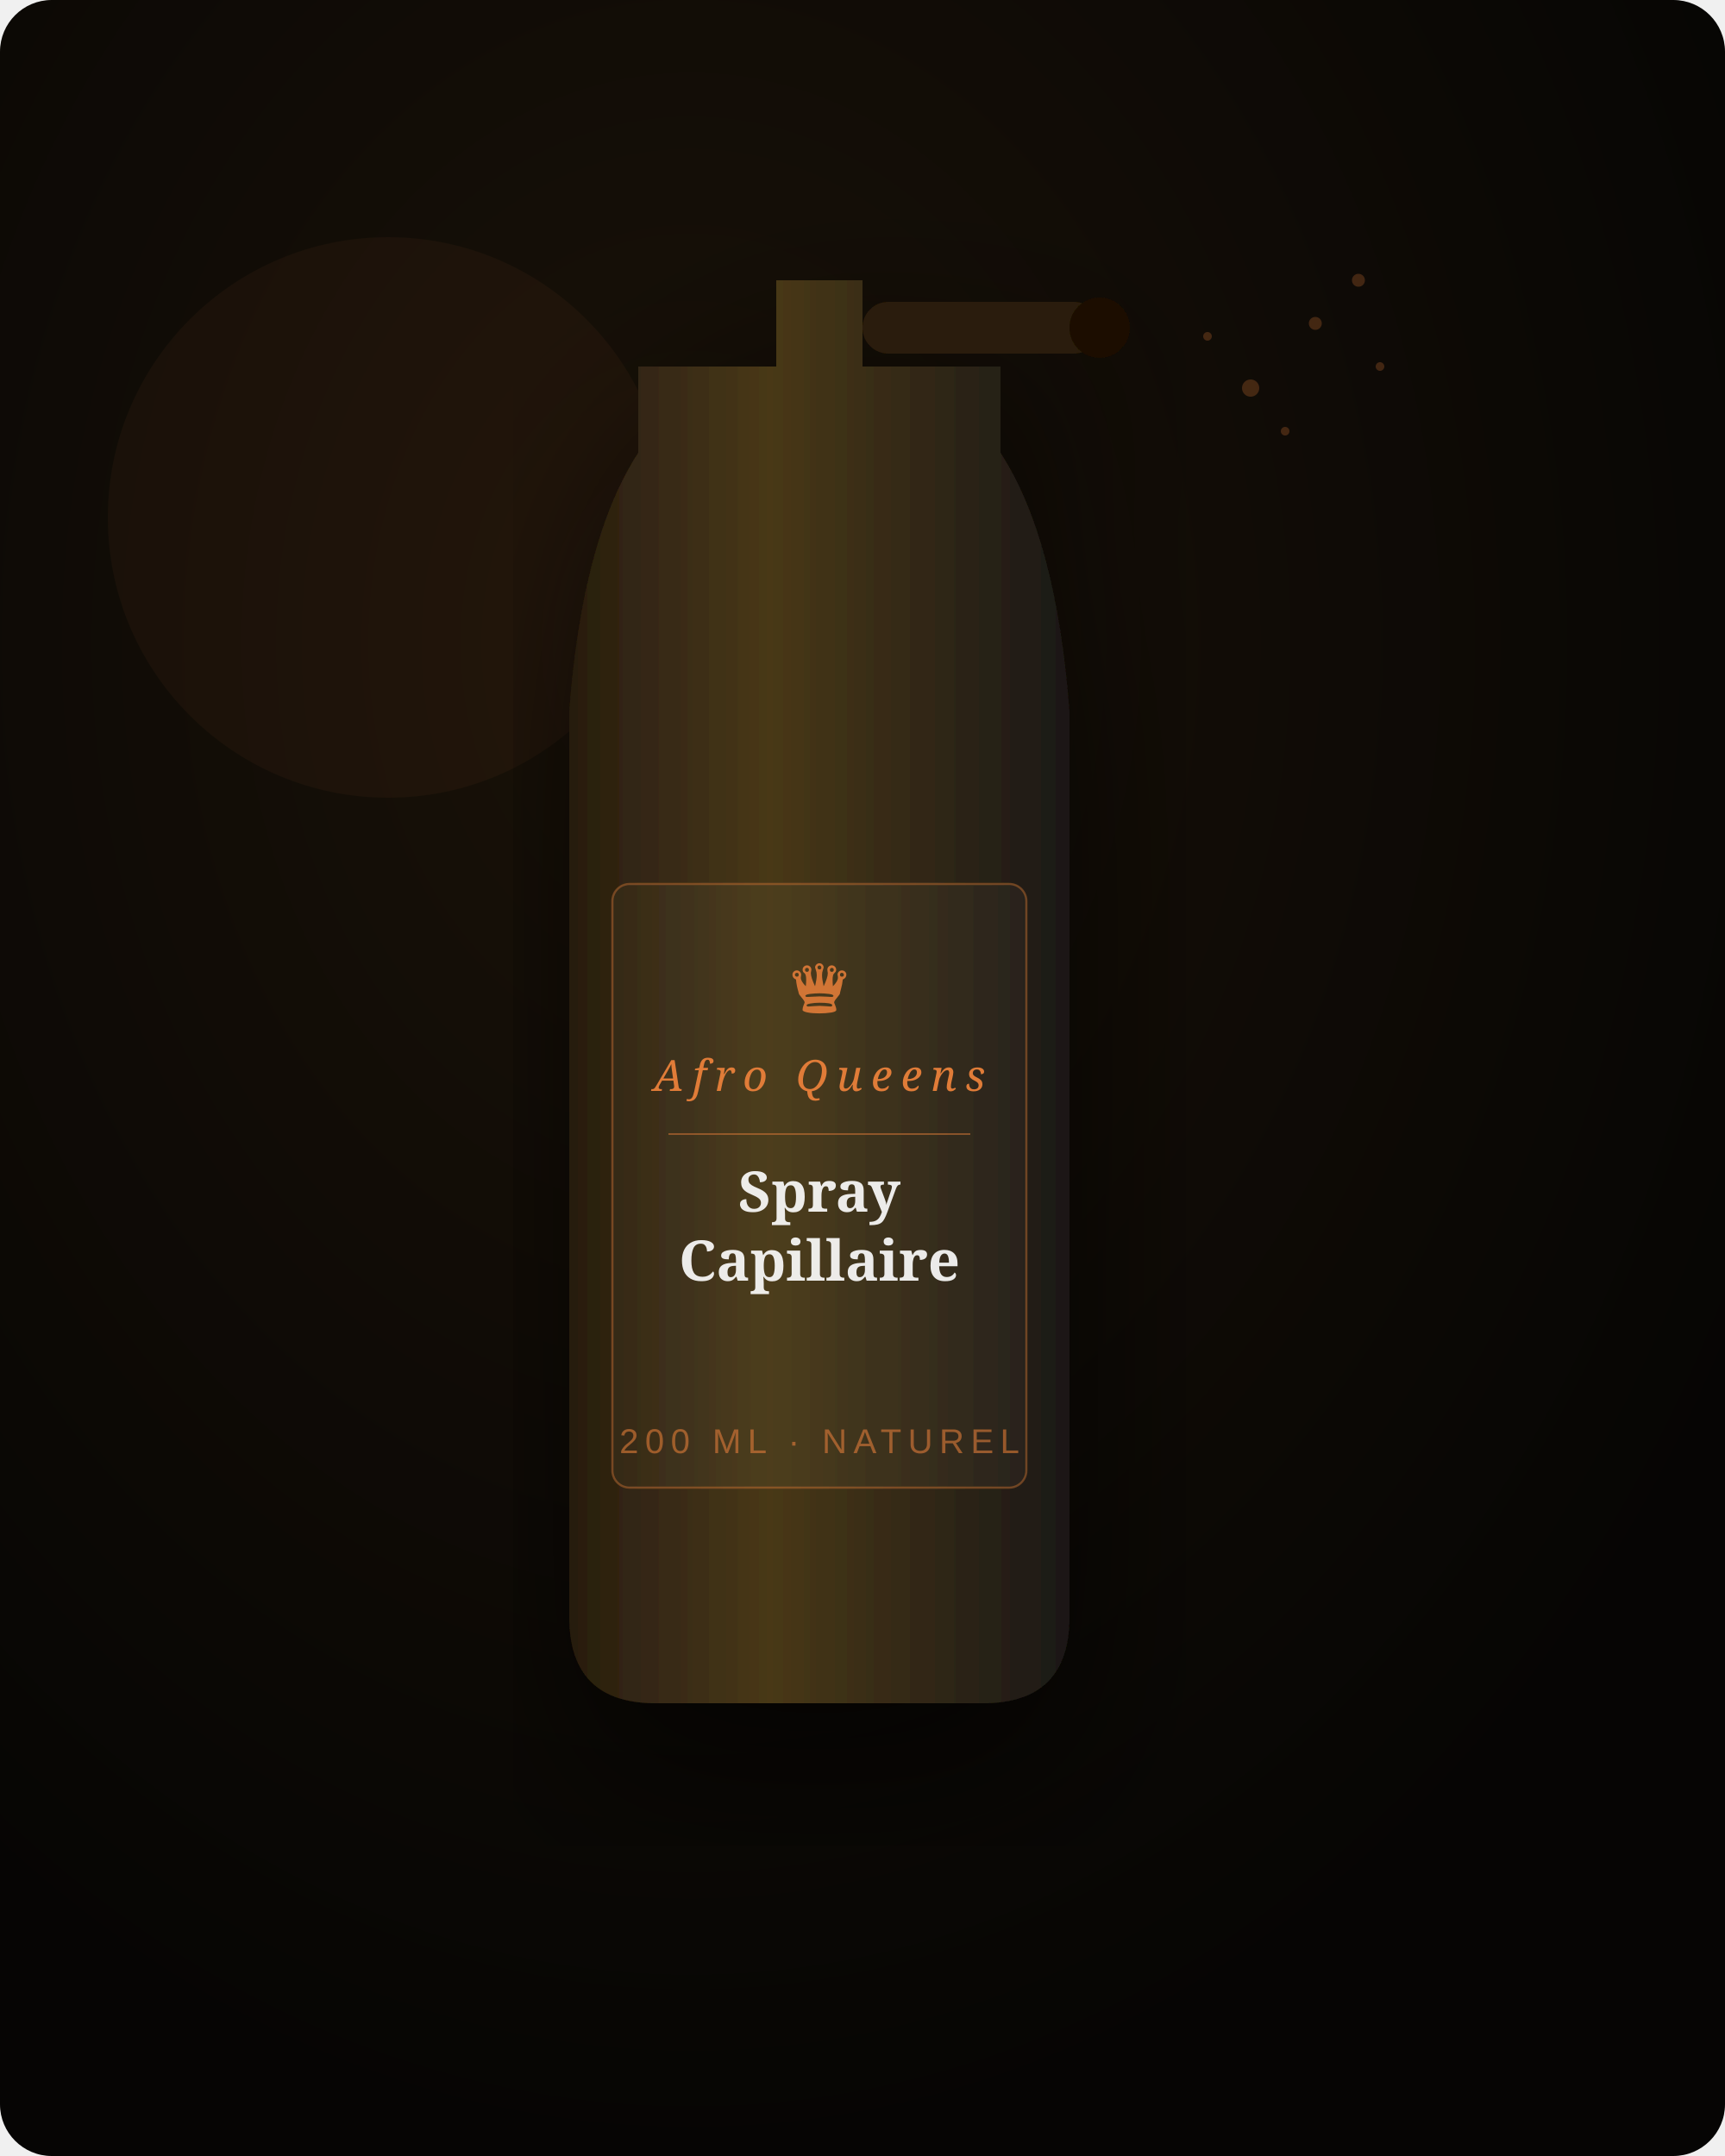
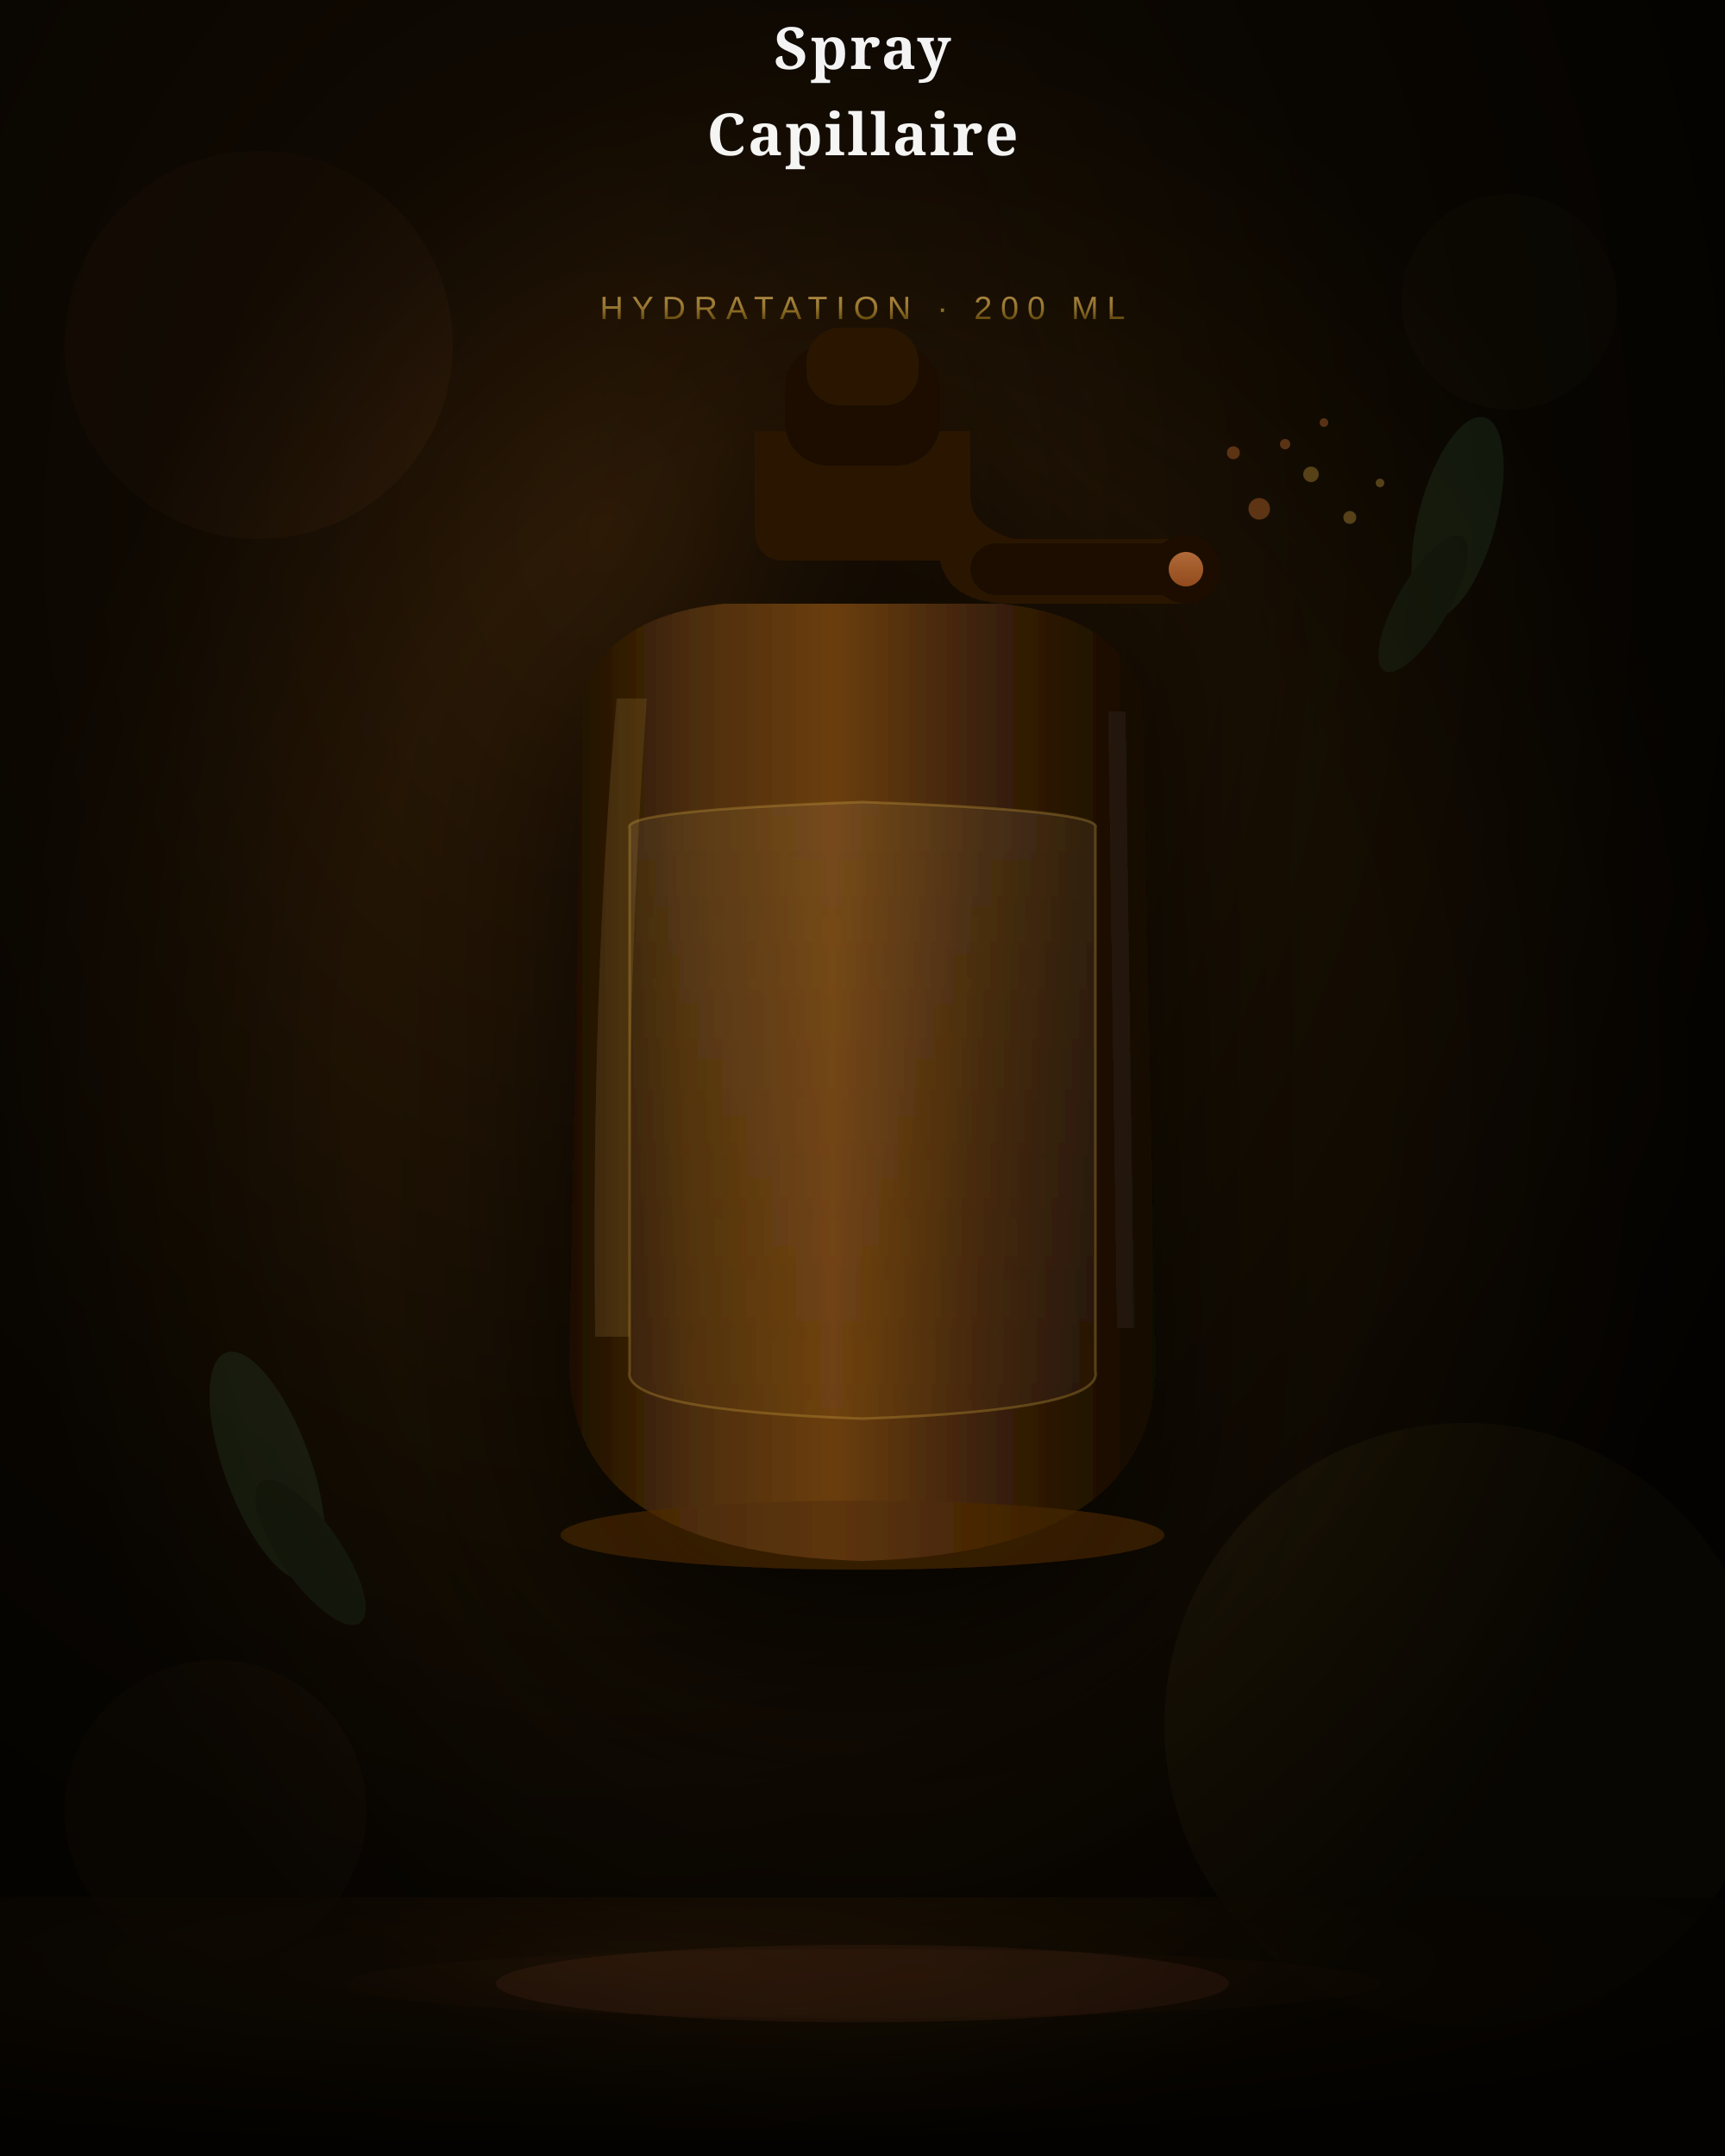
<svg xmlns="http://www.w3.org/2000/svg" width="400" height="500" viewBox="0 0 400 500">
  <defs>
-     <radialGradient id="bg3" cx="40%" cy="30%" r="70%">
-       <stop offset="0%" stop-color="#1A1208" />
-       <stop offset="100%" stop-color="#060504" />
+     <radialGradient id="bgGradSP" cx="35%" cy="25%" r="75%">
+       <stop offset="0%" stop-color="#2D1A06" />
+       <stop offset="60%" stop-color="#150D02" />
+       <stop offset="100%" stop-color="#080501" />
    </radialGradient>
-     <linearGradient id="bottle3" x1="0%" y1="0%" x2="100%" y2="0%">
-       <stop offset="0%" stop-color="#1A0F00" />
-       <stop offset="40%" stop-color="#3D2B0A" />
-       <stop offset="100%" stop-color="#0D0A04" />
+     <linearGradient id="amberSP" x1="0%" y1="0%" x2="100%" y2="0%">
+       <stop offset="0%" stop-color="#1C0E00" />
+       <stop offset="20%" stop-color="#4A2C0A" />
+       <stop offset="45%" stop-color="#6B3E10" />
+       <stop offset="70%" stop-color="#3D2208" />
+       <stop offset="100%" stop-color="#100800" />
    </linearGradient>
-     <filter id="shadow3">
-       <feDropShadow dx="0" dy="18" stdDeviation="22" flood-color="#000" flood-opacity="0.65" />
+     <linearGradient id="shineSP" x1="0%" y1="0%" x2="100%" y2="100%">
+       <stop offset="0%" stop-color="rgba(255,220,160,0.22)" />
+       <stop offset="40%" stop-color="rgba(255,200,120,0.08)" />
+       <stop offset="100%" stop-color="rgba(255,255,255,0)" />
+     </linearGradient>
+     <radialGradient id="vignetteSP" cx="50%" cy="50%" r="50%">
+       <stop offset="60%" stop-color="rgba(0,0,0,0)" />
+       <stop offset="100%" stop-color="rgba(0,0,0,0.55)" />
+     </radialGradient>
+     <linearGradient id="goldSP" x1="0%" y1="0%" x2="0%" y2="100%">
+       <stop offset="0%" stop-color="#F0C060" />
+       <stop offset="50%" stop-color="#D4A843" />
+       <stop offset="100%" stop-color="#8B6914" />
+     </linearGradient>
+     <linearGradient id="orangeSP" x1="0%" y1="0%" x2="0%" y2="100%">
+       <stop offset="0%" stop-color="#F09050" />
+       <stop offset="100%" stop-color="#C4622A" />
+     </linearGradient>
+     <filter id="shadowSP" x="-30%" y="-20%" width="160%" height="160%">
+       <feDropShadow dx="0" dy="18" stdDeviation="22" flood-color="#000" flood-opacity="0.7" />
    </filter>
+     <filter id="glowSP">
+       <feGaussianBlur stdDeviation="4" result="blur" />
+       <feMerge>
+         <feMergeNode in="blur" />
+         <feMergeNode in="SourceGraphic" />
+       </feMerge>
+     </filter>
+     <linearGradient id="labelSP" x1="0%" y1="0%" x2="0%" y2="100%">
+       <stop offset="0%" stop-color="rgba(244,220,160,0.08)" />
+       <stop offset="100%" stop-color="rgba(200,150,60,0.04)" />
+     </linearGradient>
  </defs>
-   <rect width="400" height="500" fill="url(#bg3)" rx="12" />
-   <ellipse cx="90" cy="120" rx="65" ry="65" fill="#E07B39" opacity="0.05" />
-   <g opacity="0.25">
-     <circle cx="290" cy="90" r="2" fill="#E07B39" />
-     <circle cx="305" cy="75" r="1.5" fill="#E07B39" />
-     <circle cx="320" cy="85" r="1" fill="#E07B39" />
-     <circle cx="298" cy="100" r="1" fill="#E07B39" />
-     <circle cx="315" cy="65" r="1.5" fill="#E07B39" />
-     <circle cx="280" cy="78" r="1" fill="#E07B39" />
+   <rect width="400" height="500" fill="url(#bgGradSP)" />
+   <circle cx="60" cy="80" r="45" fill="#E07B39" opacity="0.06" />
+   <circle cx="340" cy="400" r="70" fill="#D4A843" opacity="0.05" />
+   <circle cx="350" cy="70" r="25" fill="#D4A843" opacity="0.04" />
+   <circle cx="50" cy="420" r="35" fill="#E07B39" opacity="0.04" />
+   <ellipse cx="200" cy="460" rx="120" ry="8" fill="#E07B39" opacity="0.12" />
+   <rect x="0" y="440" width="400" height="60" fill="url(#bgGradSP)" opacity="0.7" />
+   <rect width="400" height="500" fill="url(#vignetteSP)" />
+   <g opacity="0.18">
+     <ellipse cx="62" cy="340" rx="10" ry="28" fill="#3D6B45" transform="rotate(-20 62 340)" />
+     <ellipse cx="72" cy="360" rx="7" ry="20" fill="#2D5234" transform="rotate(-35 72 360)" />
+     <ellipse cx="338" cy="120" rx="9" ry="24" fill="#3D6B45" transform="rotate(15 338 120)" />
+     <ellipse cx="330" cy="140" rx="6" ry="18" fill="#2D5234" transform="rotate(30 330 140)" />
  </g>
-   <g filter="url(#shadow3)" transform="translate(190,265)">
-     <path d="M-42,-160 L-42,-180 L-10,-180 L-10,-200 L10,-200 L10,-180 L42,-180 L42,-160 Q55,-140 58,-100 L58,110 Q58,130 38,130 L-38,130 Q-58,130 -58,110 L-58,-100 Q-55,-140 -42,-160Z" fill="url(#bottle3)" />
-     <path d="M-42,-160 L-42,-180 L-10,-180 L-10,-200 L10,-200 L10,-180 L42,-180 L42,-160 Q55,-140 58,-100 L58,110 Q58,130 38,130 L-38,130 Q-58,130 -58,110 L-58,-100 Q-55,-140 -42,-160Z" fill="rgba(255,255,255,0.06)" />
-     <rect x="10" y="-195" width="55" height="12" rx="6" fill="#2A1E07" />
-     <circle cx="65" cy="-189" r="7" fill="#1A0F00" />
-     <rect x="-48" y="-60" width="96" height="140" rx="4" fill="rgba(255,255,255,0.03)" stroke="#E07B39" stroke-width="0.5" stroke-opacity="0.4" />
-     <text x="0" y="-30" text-anchor="middle" font-size="18" fill="#E07B39" opacity="0.9">♛</text>
-     <text x="0" y="-12" text-anchor="middle" font-family="Georgia" font-size="10" fill="#E07B39" letter-spacing="2" font-style="italic">Afro Queens</text>
-     <line x1="-35" y1="-2" x2="35" y2="-2" stroke="#E07B39" stroke-width="0.4" opacity="0.5" />
-     <text x="0" y="16" text-anchor="middle" font-family="Georgia" font-size="13" fill="white" opacity="0.9" font-weight="600">Spray</text>
-     <text x="0" y="32" text-anchor="middle" font-family="Georgia" font-size="13" fill="white" opacity="0.9" font-weight="600">Capillaire</text>
-     <text x="0" y="72" text-anchor="middle" font-family="Arial" font-size="8" fill="#E07B39" opacity="0.6" letter-spacing="1.5">200 ML · NATUREL</text>
+   <g filter="url(#shadowSP)">
+     <path d="M 175 115 L 175 100 L 225 100 L 225 115 Q 225 122 235 125 L 275 125 L 275 140 L 235 140 Q 220 140 218 130 L 218 130 L 182 130 Q 175 130 175 122 Z" fill="#2A1800" />
+     <rect x="225" y="126" width="50" height="12" rx="6" fill="#1A1000" />
+     <circle cx="275" cy="132" r="8" fill="#1A1000" />
+     <circle cx="275" cy="132" r="4" fill="url(#orangeSP)" opacity="0.7" />
+     <g opacity="0.35">
+       <circle cx="292" cy="118" r="2.5" fill="#E07B39" />
+       <circle cx="304" cy="110" r="1.8" fill="#D4A843" />
+       <circle cx="298" cy="103" r="1.2" fill="#E07B39" />
+       <circle cx="313" cy="120" r="1.5" fill="#D4A843" />
+       <circle cx="307" cy="98" r="1" fill="#E07B39" />
+       <circle cx="320" cy="112" r="1" fill="#D4A843" />
+       <circle cx="286" cy="105" r="1.5" fill="#E07B39" />
+     </g>
+     <rect x="182" y="80" width="36" height="28" rx="10" fill="#1A1000" />
+     <rect x="187" y="76" width="26" height="18" rx="8" fill="#2A1800" />
+     <path d="     M 168 140     Q 140 143 135 162     L 132 315     Q 131 360 200 362     Q 269 360 268 315     L 265 162     Q 260 143 232 140     Z" fill="url(#amberSP)" />
+     <path d="M 143 162 Q 137 230 138 310 L 146 310 Q 145 230 150 162 Z" fill="rgba(255,200,100,0.12)" />
+     <path d="M 257 165 L 261 165 L 263 308 L 259 308 Z" fill="rgba(255,255,255,0.04)" />
+     <path d="M 146 192 Q 144 188 200 186 Q 256 188 254 192 L 254 318 Q 256 327 200 329 Q 144 327 146 318 Z" fill="url(#labelSP)" stroke="rgba(212,168,67,0.3)" stroke-width="0.6" />
+     <text x="200" y="-38" text-anchor="middle" font-size="18" fill="url(#goldSP)" opacity="0.95" filter="url(#glowSP)">♛</text>
+     <text x="200" y="-18" text-anchor="middle" font-family="Georgia,serif" font-size="10" fill="url(#goldSP)" letter-spacing="2.5" font-style="italic" opacity="0.9">Afro Queens</text>
+     <line x1="155" y1="-6" x2="245" y2="-6" stroke="url(#goldSP)" stroke-width="0.5" opacity="0.5" />
+     <text x="200" y="16" text-anchor="middle" font-family="Georgia,serif" font-size="13.5" fill="white" opacity="0.95" font-weight="700" letter-spacing="0.5">Spray</text>
+     <text x="200" y="36" text-anchor="middle" font-family="Georgia,serif" font-size="13.5" fill="white" opacity="0.95" font-weight="700" letter-spacing="0.5">Capillaire</text>
+     <line x1="160" y1="60" x2="240" y2="60" stroke="url(#goldSP)" stroke-width="0.4" opacity="0.35" />
+     <text x="200" y="74" text-anchor="middle" font-family="Arial,sans-serif" font-size="7.5" fill="url(#goldSP)" opacity="0.65" letter-spacing="2">HYDRATATION · 200 ML</text>
+     <ellipse cx="200" cy="356" rx="70" ry="8" fill="rgba(80,45,5,0.5)" />
+     <ellipse cx="200" cy="460" rx="85" ry="9" fill="#E07B39" opacity="0.07" />
  </g>
</svg>
